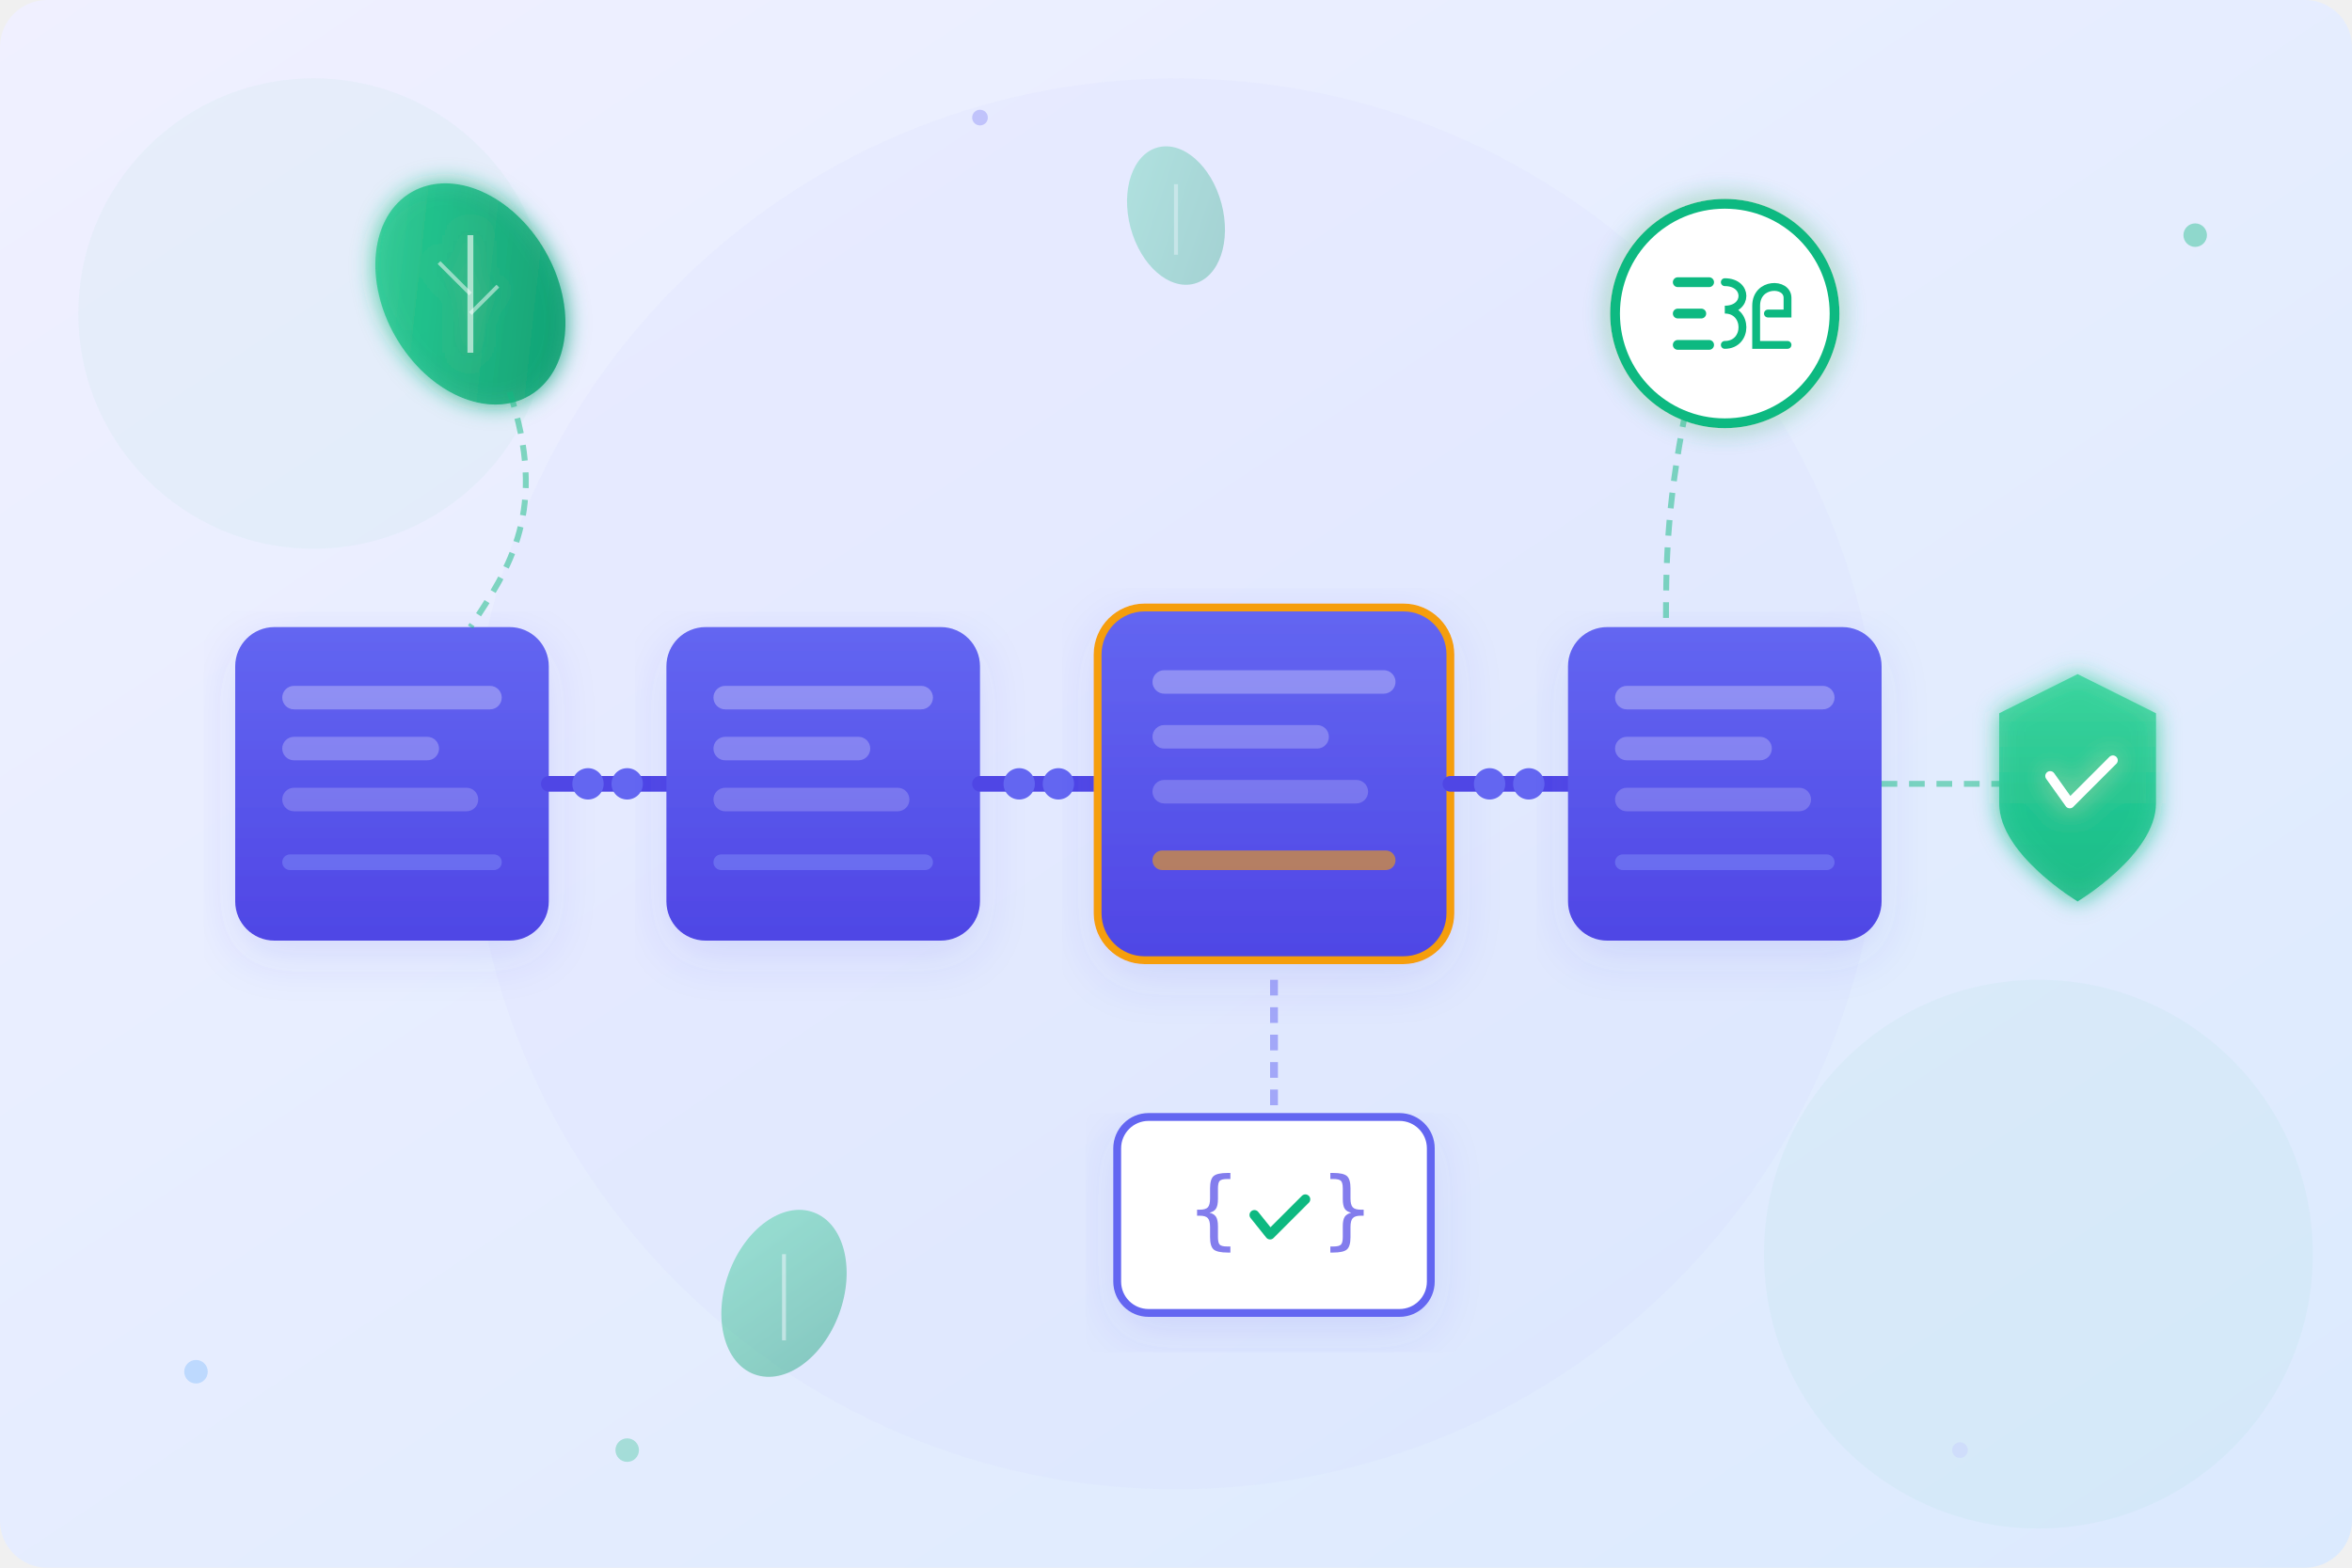
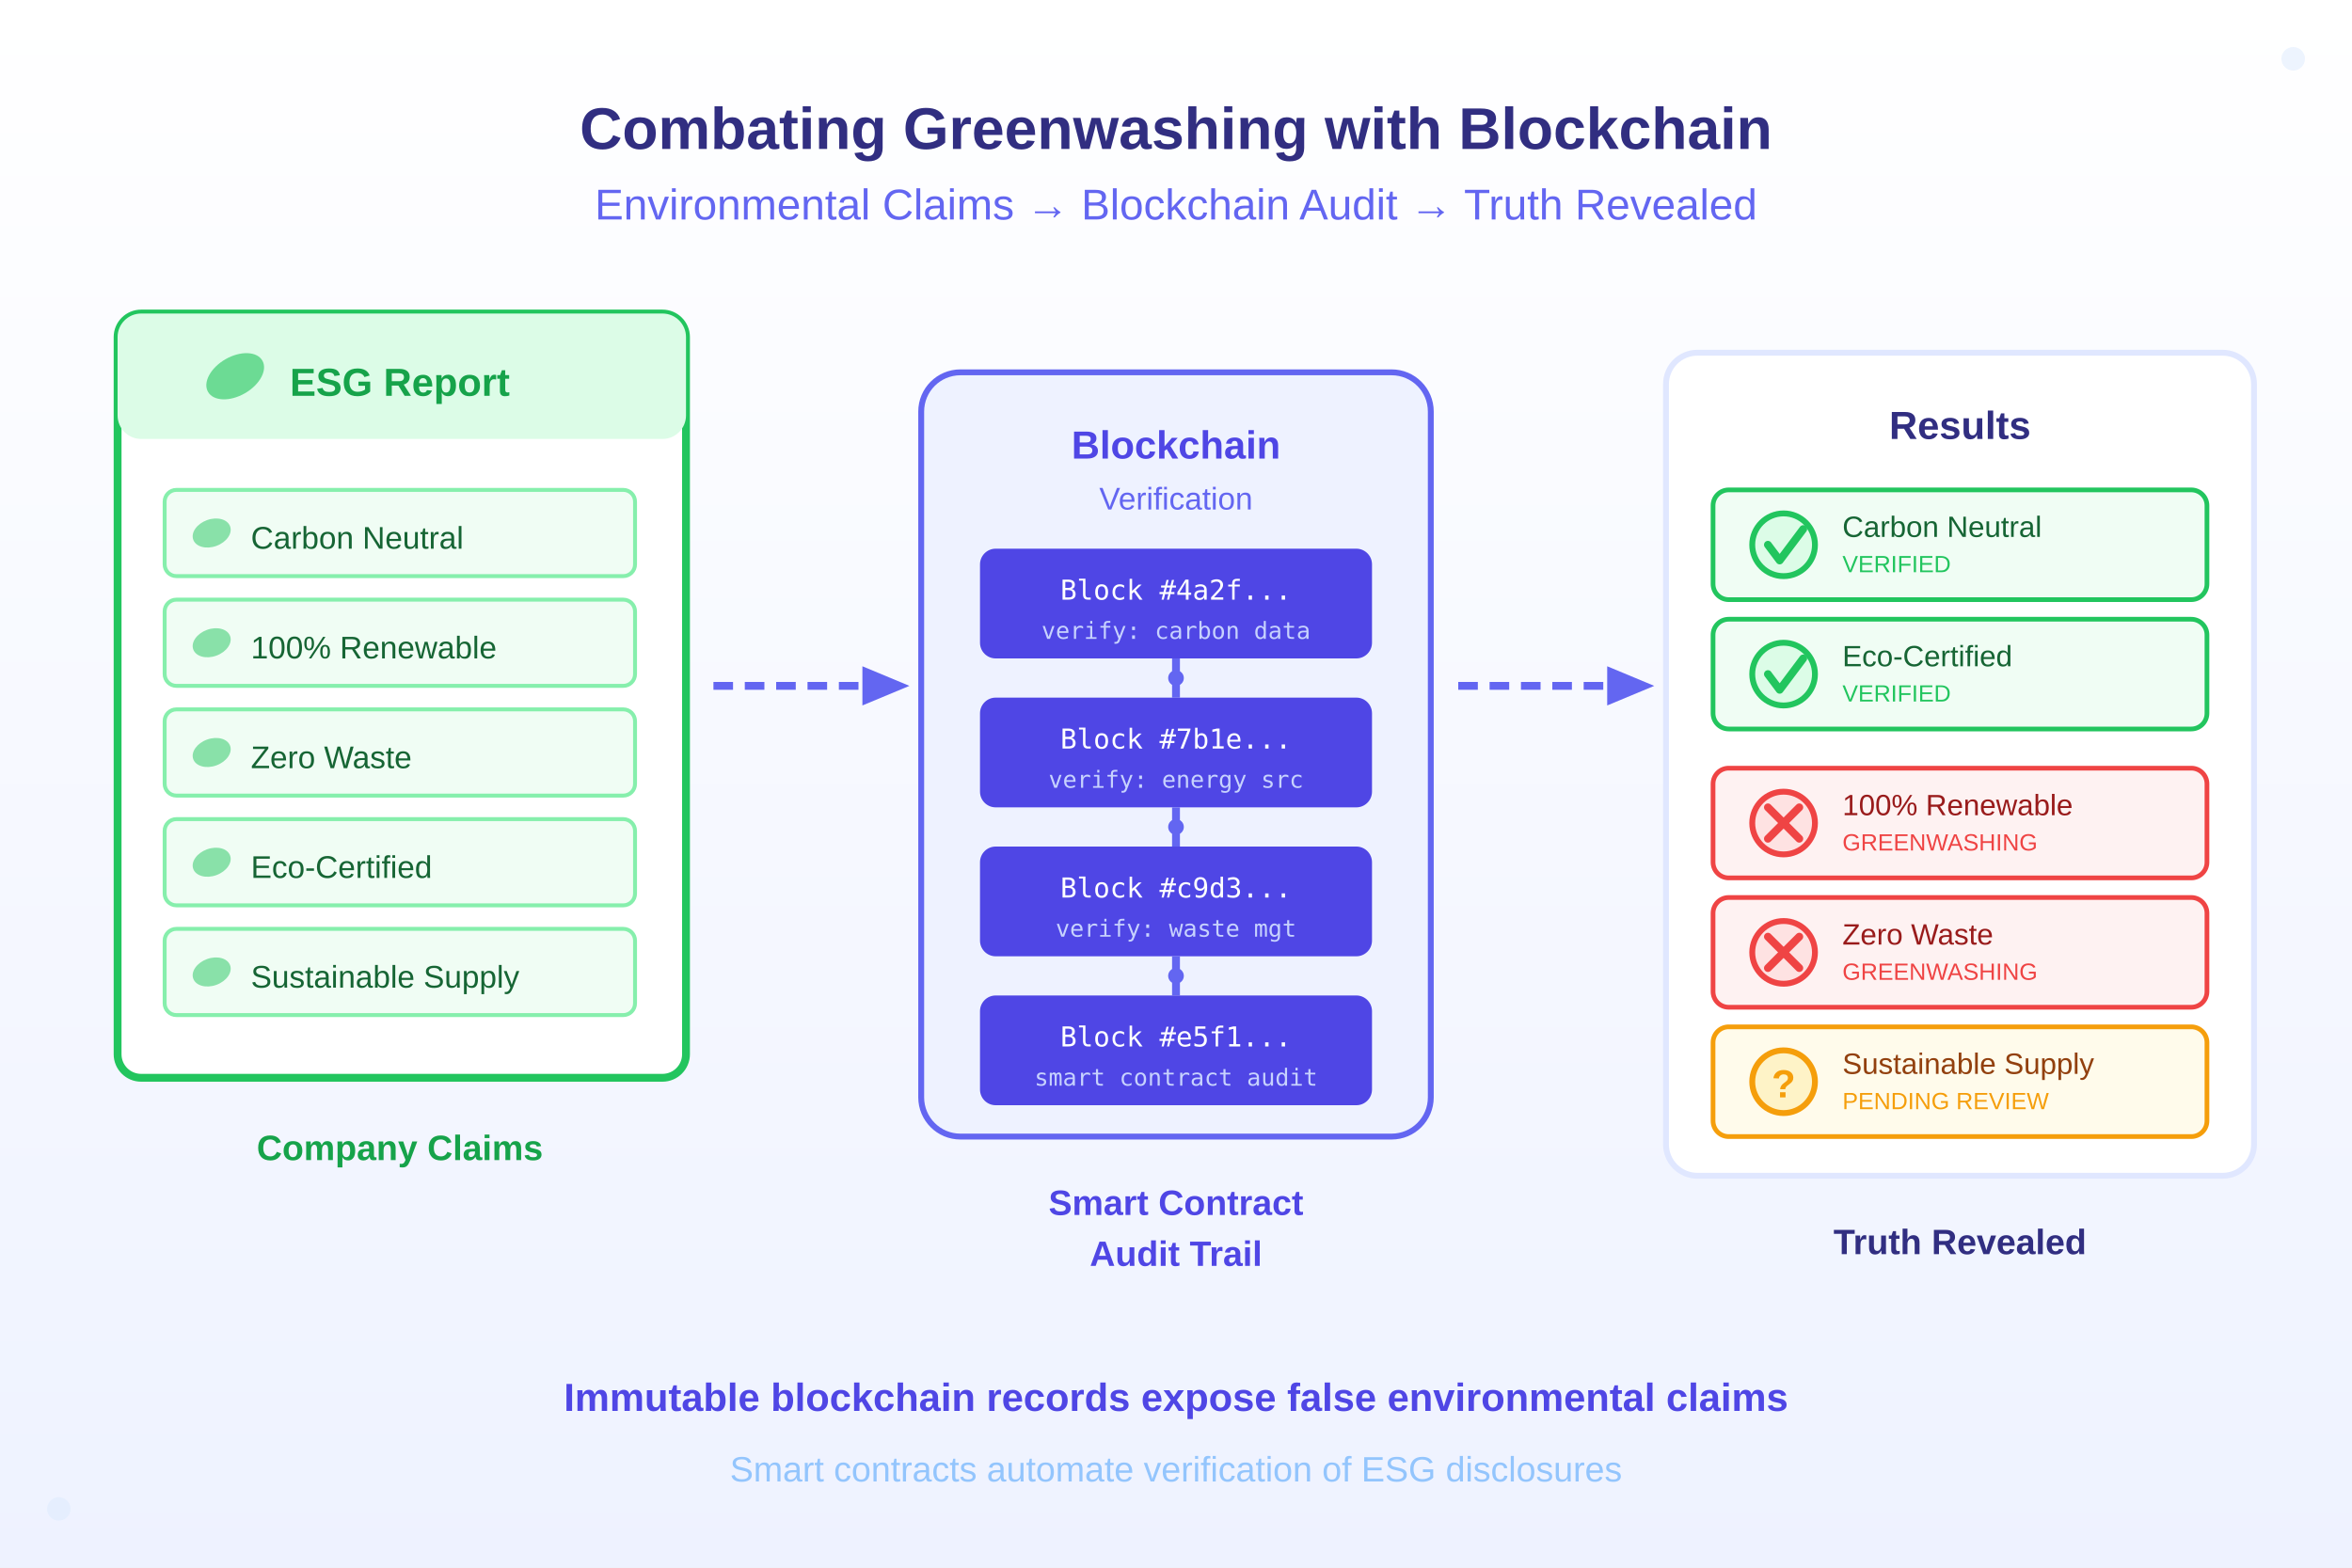
<svg xmlns="http://www.w3.org/2000/svg" viewBox="0 0 600 400">
  <defs>
-     <linearGradient id="bg4" x1="0%" y1="0%" x2="100%" y2="100%">
-       <stop offset="0%" style="stop-color:#f0f0ff;stop-opacity:1" />
-       <stop offset="100%" style="stop-color:#dbeafe;stop-opacity:1" />
+     <linearGradient id="bg" x1="0" y1="0" x2="0" y2="1">
+       <stop offset="0%" stop-color="#ffffff" />
+       <stop offset="100%" stop-color="#eef2ff" />
    </linearGradient>
-     <linearGradient id="indigo4" x1="0%" y1="0%" x2="0%" y2="100%">
-       <stop offset="0%" style="stop-color:#6366f1" />
-       <stop offset="100%" style="stop-color:#4f46e5" />
+     <linearGradient id="chainGrad" x1="0" y1="0" x2="1" y2="0">
+       <stop offset="0%" stop-color="#4f46e5" />
+       <stop offset="100%" stop-color="#6366f1" />
    </linearGradient>
-     <linearGradient id="green" x1="0%" y1="0%" x2="0%" y2="100%">
-       <stop offset="0%" style="stop-color:#34d399" />
-       <stop offset="100%" style="stop-color:#10b981" />
-     </linearGradient>
-     <linearGradient id="leafGrad" x1="0%" y1="0%" x2="100%" y2="100%">
-       <stop offset="0%" style="stop-color:#34d399" />
-       <stop offset="100%" style="stop-color:#059669" />
-     </linearGradient>
-     <filter id="shadow4" x="-10%" y="-10%" width="130%" height="130%">
-       <feDropShadow dx="0" dy="4" stdDeviation="6" flood-color="#4f46e5" flood-opacity="0.12" />
-     </filter>
-     <filter id="glow4" x="-20%" y="-20%" width="140%" height="140%">
-       <feGaussianBlur stdDeviation="3" result="blur" />
-       <feMerge>
-         <feMergeNode in="blur" />
-         <feMergeNode in="SourceGraphic" />
-       </feMerge>
-     </filter>
  </defs>
-   <rect width="600" height="400" fill="url(#bg4)" rx="12" />
-   <circle cx="300" cy="200" r="180" fill="#6366f1" opacity="0.025" />
-   <circle cx="80" cy="80" r="60" fill="#10b981" opacity="0.04" />
-   <circle cx="520" cy="320" r="70" fill="#10b981" opacity="0.04" />
-   <g filter="url(#shadow4)" transform="translate(60, 160)">
-     <rect width="80" height="80" rx="10" fill="url(#indigo4)" />
-     <rect x="12" y="15" width="56" height="6" rx="3" fill="#fff" opacity="0.3" />
-     <rect x="12" y="28" width="40" height="6" rx="3" fill="#fff" opacity="0.25" />
-     <rect x="12" y="41" width="50" height="6" rx="3" fill="#fff" opacity="0.2" />
-     <rect x="12" y="58" width="56" height="4" rx="2" fill="#818cf8" opacity="0.5" />
+   <rect width="600" height="400" fill="url(#bg)" />
+   <text x="300" y="38" font-family="Arial, sans-serif" font-size="15" fill="#312e81" text-anchor="middle" font-weight="bold">Combating Greenwashing with Blockchain</text>
+   <text x="300" y="56" font-family="Arial, sans-serif" font-size="11" fill="#6366f1" text-anchor="middle">Environmental Claims → Blockchain Audit → Truth Revealed</text>
+   <rect x="30" y="80" width="145" height="195" rx="6" fill="#ffffff" stroke="#22c55e" stroke-width="2" />
+   <rect x="30" y="80" width="145" height="32" rx="6" fill="#dcfce7" />
+   <rect x="30" y="106" width="145" height="0" fill="#dcfce7" />
+   <text x="102" y="101" font-family="Arial, sans-serif" font-size="10" fill="#16a34a" text-anchor="middle" font-weight="bold">ESG Report</text>
+   <ellipse cx="60" cy="96" rx="8" ry="5" fill="#22c55e" transform="rotate(-30 60 96)" opacity="0.6" />
+   <g transform="translate(42, 125)">
+     <rect x="0" y="0" width="120" height="22" rx="3" fill="#f0fdf4" stroke="#86efac" stroke-width="1" />
+     <ellipse cx="12" cy="11" rx="5" ry="3.5" fill="#22c55e" transform="rotate(-20 12 11)" opacity="0.5" />
+     <text x="22" y="15" font-family="Arial, sans-serif" font-size="8" fill="#166534">Carbon Neutral</text>
+     <rect x="0" y="28" width="120" height="22" rx="3" fill="#f0fdf4" stroke="#86efac" stroke-width="1" />
+     <ellipse cx="12" cy="39" rx="5" ry="3.5" fill="#22c55e" transform="rotate(-20 12 39)" opacity="0.5" />
+     <text x="22" y="43" font-family="Arial, sans-serif" font-size="8" fill="#166534">100% Renewable</text>
+     <rect x="0" y="56" width="120" height="22" rx="3" fill="#f0fdf4" stroke="#86efac" stroke-width="1" />
+     <ellipse cx="12" cy="67" rx="5" ry="3.5" fill="#22c55e" transform="rotate(-20 12 67)" opacity="0.5" />
+     <text x="22" y="71" font-family="Arial, sans-serif" font-size="8" fill="#166534">Zero Waste</text>
+     <rect x="0" y="84" width="120" height="22" rx="3" fill="#f0fdf4" stroke="#86efac" stroke-width="1" />
+     <ellipse cx="12" cy="95" rx="5" ry="3.5" fill="#22c55e" transform="rotate(-20 12 95)" opacity="0.5" />
+     <text x="22" y="99" font-family="Arial, sans-serif" font-size="8" fill="#166534">Eco-Certified</text>
+     <rect x="0" y="112" width="120" height="22" rx="3" fill="#f0fdf4" stroke="#86efac" stroke-width="1" />
+     <ellipse cx="12" cy="123" rx="5" ry="3.5" fill="#22c55e" transform="rotate(-20 12 123)" opacity="0.5" />
+     <text x="22" y="127" font-family="Arial, sans-serif" font-size="8" fill="#166534">Sustainable Supply</text>
  </g>
-   <g>
-     <line x1="140" y1="200" x2="170" y2="200" stroke="#4f46e5" stroke-width="4" stroke-linecap="round" />
-     <circle cx="150" cy="200" r="4" fill="#6366f1" />
-     <circle cx="160" cy="200" r="4" fill="#6366f1" />
+   <text x="102" y="296" font-family="Arial, sans-serif" font-size="9" fill="#16a34a" text-anchor="middle" font-weight="600">Company Claims</text>
+   <line x1="182" y1="175" x2="220" y2="175" stroke="#6366f1" stroke-width="2" stroke-dasharray="5,3" />
+   <polygon points="220,170 232,175 220,180" fill="#6366f1" />
+   <g transform="translate(235, 95)">
+     <rect x="0" y="0" width="130" height="195" rx="10" fill="#eef2ff" stroke="#6366f1" stroke-width="1.5" />
+     <text x="65" y="22" font-family="Arial, sans-serif" font-size="10" fill="#4f46e5" text-anchor="middle" font-weight="bold">Blockchain</text>
+     <text x="65" y="35" font-family="Arial, sans-serif" font-size="8" fill="#6366f1" text-anchor="middle">Verification</text>
+     <rect x="15" y="45" width="100" height="28" rx="4" fill="#4f46e5" />
+     <text x="65" y="58" font-family="monospace" font-size="7" fill="#ffffff" text-anchor="middle">Block #4a2f...</text>
+     <text x="65" y="68" font-family="monospace" font-size="6" fill="#c7d2fe" text-anchor="middle">verify: carbon data</text>
+     <line x1="65" y1="73" x2="65" y2="83" stroke="#6366f1" stroke-width="2" />
+     <circle cx="65" cy="78" r="2" fill="#6366f1" />
+     <rect x="15" y="83" width="100" height="28" rx="4" fill="#4f46e5" />
+     <text x="65" y="96" font-family="monospace" font-size="7" fill="#ffffff" text-anchor="middle">Block #7b1e...</text>
+     <text x="65" y="106" font-family="monospace" font-size="6" fill="#c7d2fe" text-anchor="middle">verify: energy src</text>
+     <line x1="65" y1="111" x2="65" y2="121" stroke="#6366f1" stroke-width="2" />
+     <circle cx="65" cy="116" r="2" fill="#6366f1" />
+     <rect x="15" y="121" width="100" height="28" rx="4" fill="#4f46e5" />
+     <text x="65" y="134" font-family="monospace" font-size="7" fill="#ffffff" text-anchor="middle">Block #c9d3...</text>
+     <text x="65" y="144" font-family="monospace" font-size="6" fill="#c7d2fe" text-anchor="middle">verify: waste mgt</text>
+     <line x1="65" y1="149" x2="65" y2="159" stroke="#6366f1" stroke-width="2" />
+     <circle cx="65" cy="154" r="2" fill="#6366f1" />
+     <rect x="15" y="159" width="100" height="28" rx="4" fill="#4f46e5" />
+     <text x="65" y="172" font-family="monospace" font-size="7" fill="#ffffff" text-anchor="middle">Block #e5f1...</text>
+     <text x="65" y="182" font-family="monospace" font-size="6" fill="#c7d2fe" text-anchor="middle">smart contract audit</text>
  </g>
-   <g filter="url(#shadow4)" transform="translate(170, 160)">
-     <rect width="80" height="80" rx="10" fill="url(#indigo4)" />
-     <rect x="12" y="15" width="56" height="6" rx="3" fill="#fff" opacity="0.3" />
-     <rect x="12" y="28" width="40" height="6" rx="3" fill="#fff" opacity="0.25" />
-     <rect x="12" y="41" width="50" height="6" rx="3" fill="#fff" opacity="0.2" />
-     <rect x="12" y="58" width="56" height="4" rx="2" fill="#818cf8" opacity="0.5" />
+   <text x="300" y="310" font-family="Arial, sans-serif" font-size="9" fill="#4f46e5" text-anchor="middle" font-weight="600">Smart Contract</text>
+   <text x="300" y="323" font-family="Arial, sans-serif" font-size="9" fill="#4f46e5" text-anchor="middle" font-weight="600">Audit Trail</text>
+   <line x1="372" y1="175" x2="410" y2="175" stroke="#6366f1" stroke-width="2" stroke-dasharray="5,3" />
+   <polygon points="410,170 422,175 410,180" fill="#6366f1" />
+   <g transform="translate(425, 90)">
+     <rect x="0" y="0" width="150" height="210" rx="8" fill="#ffffff" stroke="#e0e7ff" stroke-width="1.5" />
+     <text x="75" y="22" font-family="Arial, sans-serif" font-size="10" fill="#312e81" text-anchor="middle" font-weight="bold">Results</text>
+     <rect x="12" y="35" width="126" height="28" rx="4" fill="#f0fdf4" stroke="#22c55e" stroke-width="1.2" />
+     <circle cx="30" cy="49" r="8" fill="#dcfce7" stroke="#22c55e" stroke-width="1.5" />
+     <polyline points="26,49 29,53 35,45" fill="none" stroke="#22c55e" stroke-width="2" stroke-linecap="round" stroke-linejoin="round" />
+     <text x="45" y="47" font-family="Arial, sans-serif" font-size="7.5" fill="#166534">Carbon Neutral</text>
+     <text x="45" y="56" font-family="Arial, sans-serif" font-size="6" fill="#22c55e">VERIFIED</text>
+     <rect x="12" y="68" width="126" height="28" rx="4" fill="#f0fdf4" stroke="#22c55e" stroke-width="1.2" />
+     <circle cx="30" cy="82" r="8" fill="#dcfce7" stroke="#22c55e" stroke-width="1.5" />
+     <polyline points="26,82 29,86 35,78" fill="none" stroke="#22c55e" stroke-width="2" stroke-linecap="round" stroke-linejoin="round" />
+     <text x="45" y="80" font-family="Arial, sans-serif" font-size="7.5" fill="#166534">Eco-Certified</text>
+     <text x="45" y="89" font-family="Arial, sans-serif" font-size="6" fill="#22c55e">VERIFIED</text>
+     <rect x="12" y="106" width="126" height="28" rx="4" fill="#fef2f2" stroke="#ef4444" stroke-width="1.2" />
+     <circle cx="30" cy="120" r="8" fill="#fee2e2" stroke="#ef4444" stroke-width="1.5" />
+     <line x1="26" y1="116" x2="34" y2="124" stroke="#ef4444" stroke-width="2" stroke-linecap="round" />
+     <line x1="34" y1="116" x2="26" y2="124" stroke="#ef4444" stroke-width="2" stroke-linecap="round" />
+     <text x="45" y="118" font-family="Arial, sans-serif" font-size="7.5" fill="#991b1b">100% Renewable</text>
+     <text x="45" y="127" font-family="Arial, sans-serif" font-size="6" fill="#ef4444">GREENWASHING</text>
+     <rect x="12" y="139" width="126" height="28" rx="4" fill="#fef2f2" stroke="#ef4444" stroke-width="1.2" />
+     <circle cx="30" cy="153" r="8" fill="#fee2e2" stroke="#ef4444" stroke-width="1.5" />
+     <line x1="26" y1="149" x2="34" y2="157" stroke="#ef4444" stroke-width="2" stroke-linecap="round" />
+     <line x1="34" y1="149" x2="26" y2="157" stroke="#ef4444" stroke-width="2" stroke-linecap="round" />
+     <text x="45" y="151" font-family="Arial, sans-serif" font-size="7.5" fill="#991b1b">Zero Waste</text>
+     <text x="45" y="160" font-family="Arial, sans-serif" font-size="6" fill="#ef4444">GREENWASHING</text>
+     <rect x="12" y="172" width="126" height="28" rx="4" fill="#fffbeb" stroke="#f59e0b" stroke-width="1.2" />
+     <circle cx="30" cy="186" r="8" fill="#fef3c7" stroke="#f59e0b" stroke-width="1.5" />
+     <text x="30" y="190" font-family="Arial, sans-serif" font-size="10" fill="#f59e0b" text-anchor="middle" font-weight="bold">?</text>
+     <text x="45" y="184" font-family="Arial, sans-serif" font-size="7.5" fill="#92400e">Sustainable Supply</text>
+     <text x="45" y="193" font-family="Arial, sans-serif" font-size="6" fill="#f59e0b">PENDING REVIEW</text>
  </g>
-   <g>
-     <line x1="250" y1="200" x2="280" y2="200" stroke="#4f46e5" stroke-width="4" stroke-linecap="round" />
-     <circle cx="260" cy="200" r="4" fill="#6366f1" />
-     <circle cx="270" cy="200" r="4" fill="#6366f1" />
-   </g>
-   <g filter="url(#shadow4)" transform="translate(280, 155)">
-     <rect width="90" height="90" rx="12" fill="url(#indigo4)" stroke="#f59e0b" stroke-width="2" />
-     <rect x="14" y="16" width="62" height="6" rx="3" fill="#fff" opacity="0.3" />
-     <rect x="14" y="30" width="45" height="6" rx="3" fill="#fff" opacity="0.25" />
-     <rect x="14" y="44" width="55" height="6" rx="3" fill="#fff" opacity="0.2" />
-     <rect x="14" y="62" width="62" height="5" rx="2.5" fill="#f59e0b" opacity="0.6" />
-   </g>
-   <g>
-     <line x1="370" y1="200" x2="400" y2="200" stroke="#4f46e5" stroke-width="4" stroke-linecap="round" />
-     <circle cx="380" cy="200" r="4" fill="#6366f1" />
-     <circle cx="390" cy="200" r="4" fill="#6366f1" />
-   </g>
-   <g filter="url(#shadow4)" transform="translate(400, 160)">
-     <rect width="80" height="80" rx="10" fill="url(#indigo4)" />
-     <rect x="12" y="15" width="56" height="6" rx="3" fill="#fff" opacity="0.3" />
-     <rect x="12" y="28" width="40" height="6" rx="3" fill="#fff" opacity="0.25" />
-     <rect x="12" y="41" width="50" height="6" rx="3" fill="#fff" opacity="0.2" />
-     <rect x="12" y="58" width="56" height="4" rx="2" fill="#818cf8" opacity="0.5" />
-   </g>
-   <g transform="translate(120, 75)" filter="url(#glow4)">
-     <ellipse cx="0" cy="0" rx="22" ry="30" fill="url(#leafGrad)" transform="rotate(-30)" opacity="0.85" />
-     <line x1="0" y1="15" x2="0" y2="-15" stroke="#fff" stroke-width="1.5" opacity="0.6" />
-     <line x1="0" y1="0" x2="-8" y2="-8" stroke="#fff" stroke-width="1" opacity="0.5" />
-     <line x1="0" y1="5" x2="7" y2="-2" stroke="#fff" stroke-width="1" opacity="0.5" />
-   </g>
-   <path d="M130,100 C140,130 130,145 120,160" stroke="#10b981" stroke-width="1.5" fill="none" stroke-dasharray="4,3" opacity="0.5" />
-   <g transform="translate(440, 80)" filter="url(#glow4)">
-     <circle r="28" fill="white" stroke="#10b981" stroke-width="2.5" />
-     <path d="M-12,-8 L-4,-8 M-12,0 L-6,0 M-12,8 L-4,8" stroke="#10b981" stroke-width="2.5" stroke-linecap="round" />
-     <path d="M0,-8 C6,-8 6,-1 0,-1 C6,-1 6,8 0,8" stroke="#10b981" stroke-width="2" fill="none" stroke-linecap="round" />
-     <path d="M16,8 L8,8 L8,-2 C8,-8 16,-8 16,-4 L16,0 L11,0" stroke="#10b981" stroke-width="2" fill="none" stroke-linecap="round" />
-   </g>
-   <path d="M430,105 C425,130 425,145 425,160" stroke="#10b981" stroke-width="1.5" fill="none" stroke-dasharray="4,3" opacity="0.5" />
-   <g transform="translate(325, 310)" filter="url(#shadow4)">
-     <rect x="-40" y="-25" width="80" height="50" rx="8" fill="white" stroke="#6366f1" stroke-width="2" />
-     <text x="-22" y="6" font-family="monospace" font-size="22" fill="#4f46e5" opacity="0.7">{</text>
-     <text x="12" y="6" font-family="monospace" font-size="22" fill="#4f46e5" opacity="0.7">}</text>
-     <polyline points="-5,0 -1,5 8,-4" fill="none" stroke="#10b981" stroke-width="2.5" stroke-linecap="round" stroke-linejoin="round" />
-   </g>
-   <path d="M325,250 L325,285" stroke="#6366f1" stroke-width="2" fill="none" stroke-dasharray="4,3" opacity="0.5" />
-   <g transform="translate(200, 330)" opacity="0.7">
-     <ellipse cx="0" cy="0" rx="15" ry="22" fill="url(#leafGrad)" transform="rotate(20)" opacity="0.6" />
-     <line x1="0" y1="12" x2="0" y2="-10" stroke="#fff" stroke-width="1" opacity="0.5" />
-   </g>
-   <g transform="translate(300, 55)" opacity="0.6">
-     <ellipse cx="0" cy="0" rx="12" ry="18" fill="url(#leafGrad)" transform="rotate(-15)" opacity="0.5" />
-     <line x1="0" y1="10" x2="0" y2="-8" stroke="#fff" stroke-width="1" opacity="0.4" />
-   </g>
-   <g transform="translate(530, 200)" filter="url(#glow4)">
-     <path d="M0,-28 L20,-18 L20,5 C20,18 0,30 0,30 C0,30 -20,18 -20,5 L-20,-18 Z" fill="url(#green)" opacity="0.8" />
-     <polyline points="-7,-2 -2,5 9,-6" fill="none" stroke="#fff" stroke-width="2.5" stroke-linecap="round" stroke-linejoin="round" />
-   </g>
-   <path d="M480,200 L510,200" stroke="#10b981" stroke-width="1.5" fill="none" stroke-dasharray="4,3" opacity="0.5" />
-   <circle cx="50" cy="350" r="3" fill="#93c5fd" opacity="0.5" />
-   <circle cx="560" cy="60" r="3" fill="#10b981" opacity="0.4" />
-   <circle cx="250" cy="30" r="2" fill="#6366f1" opacity="0.3" />
-   <circle cx="500" cy="370" r="2" fill="#c7d2fe" opacity="0.5" />
-   <circle cx="160" cy="370" r="3" fill="#10b981" opacity="0.3" />
+   <text x="500" y="320" font-family="Arial, sans-serif" font-size="9" fill="#312e81" text-anchor="middle" font-weight="600">Truth Revealed</text>
+   <text x="300" y="360" font-family="Arial, sans-serif" font-size="10" fill="#4f46e5" text-anchor="middle" font-weight="600">Immutable blockchain records expose false environmental claims</text>
+   <text x="300" y="378" font-family="Arial, sans-serif" font-size="9" fill="#93c5fd" text-anchor="middle">Smart contracts automate verification of ESG disclosures</text>
+   <circle cx="15" cy="385" r="3" fill="#dbeafe" opacity="0.5" />
+   <circle cx="585" cy="15" r="3" fill="#dbeafe" opacity="0.5" />
</svg>
